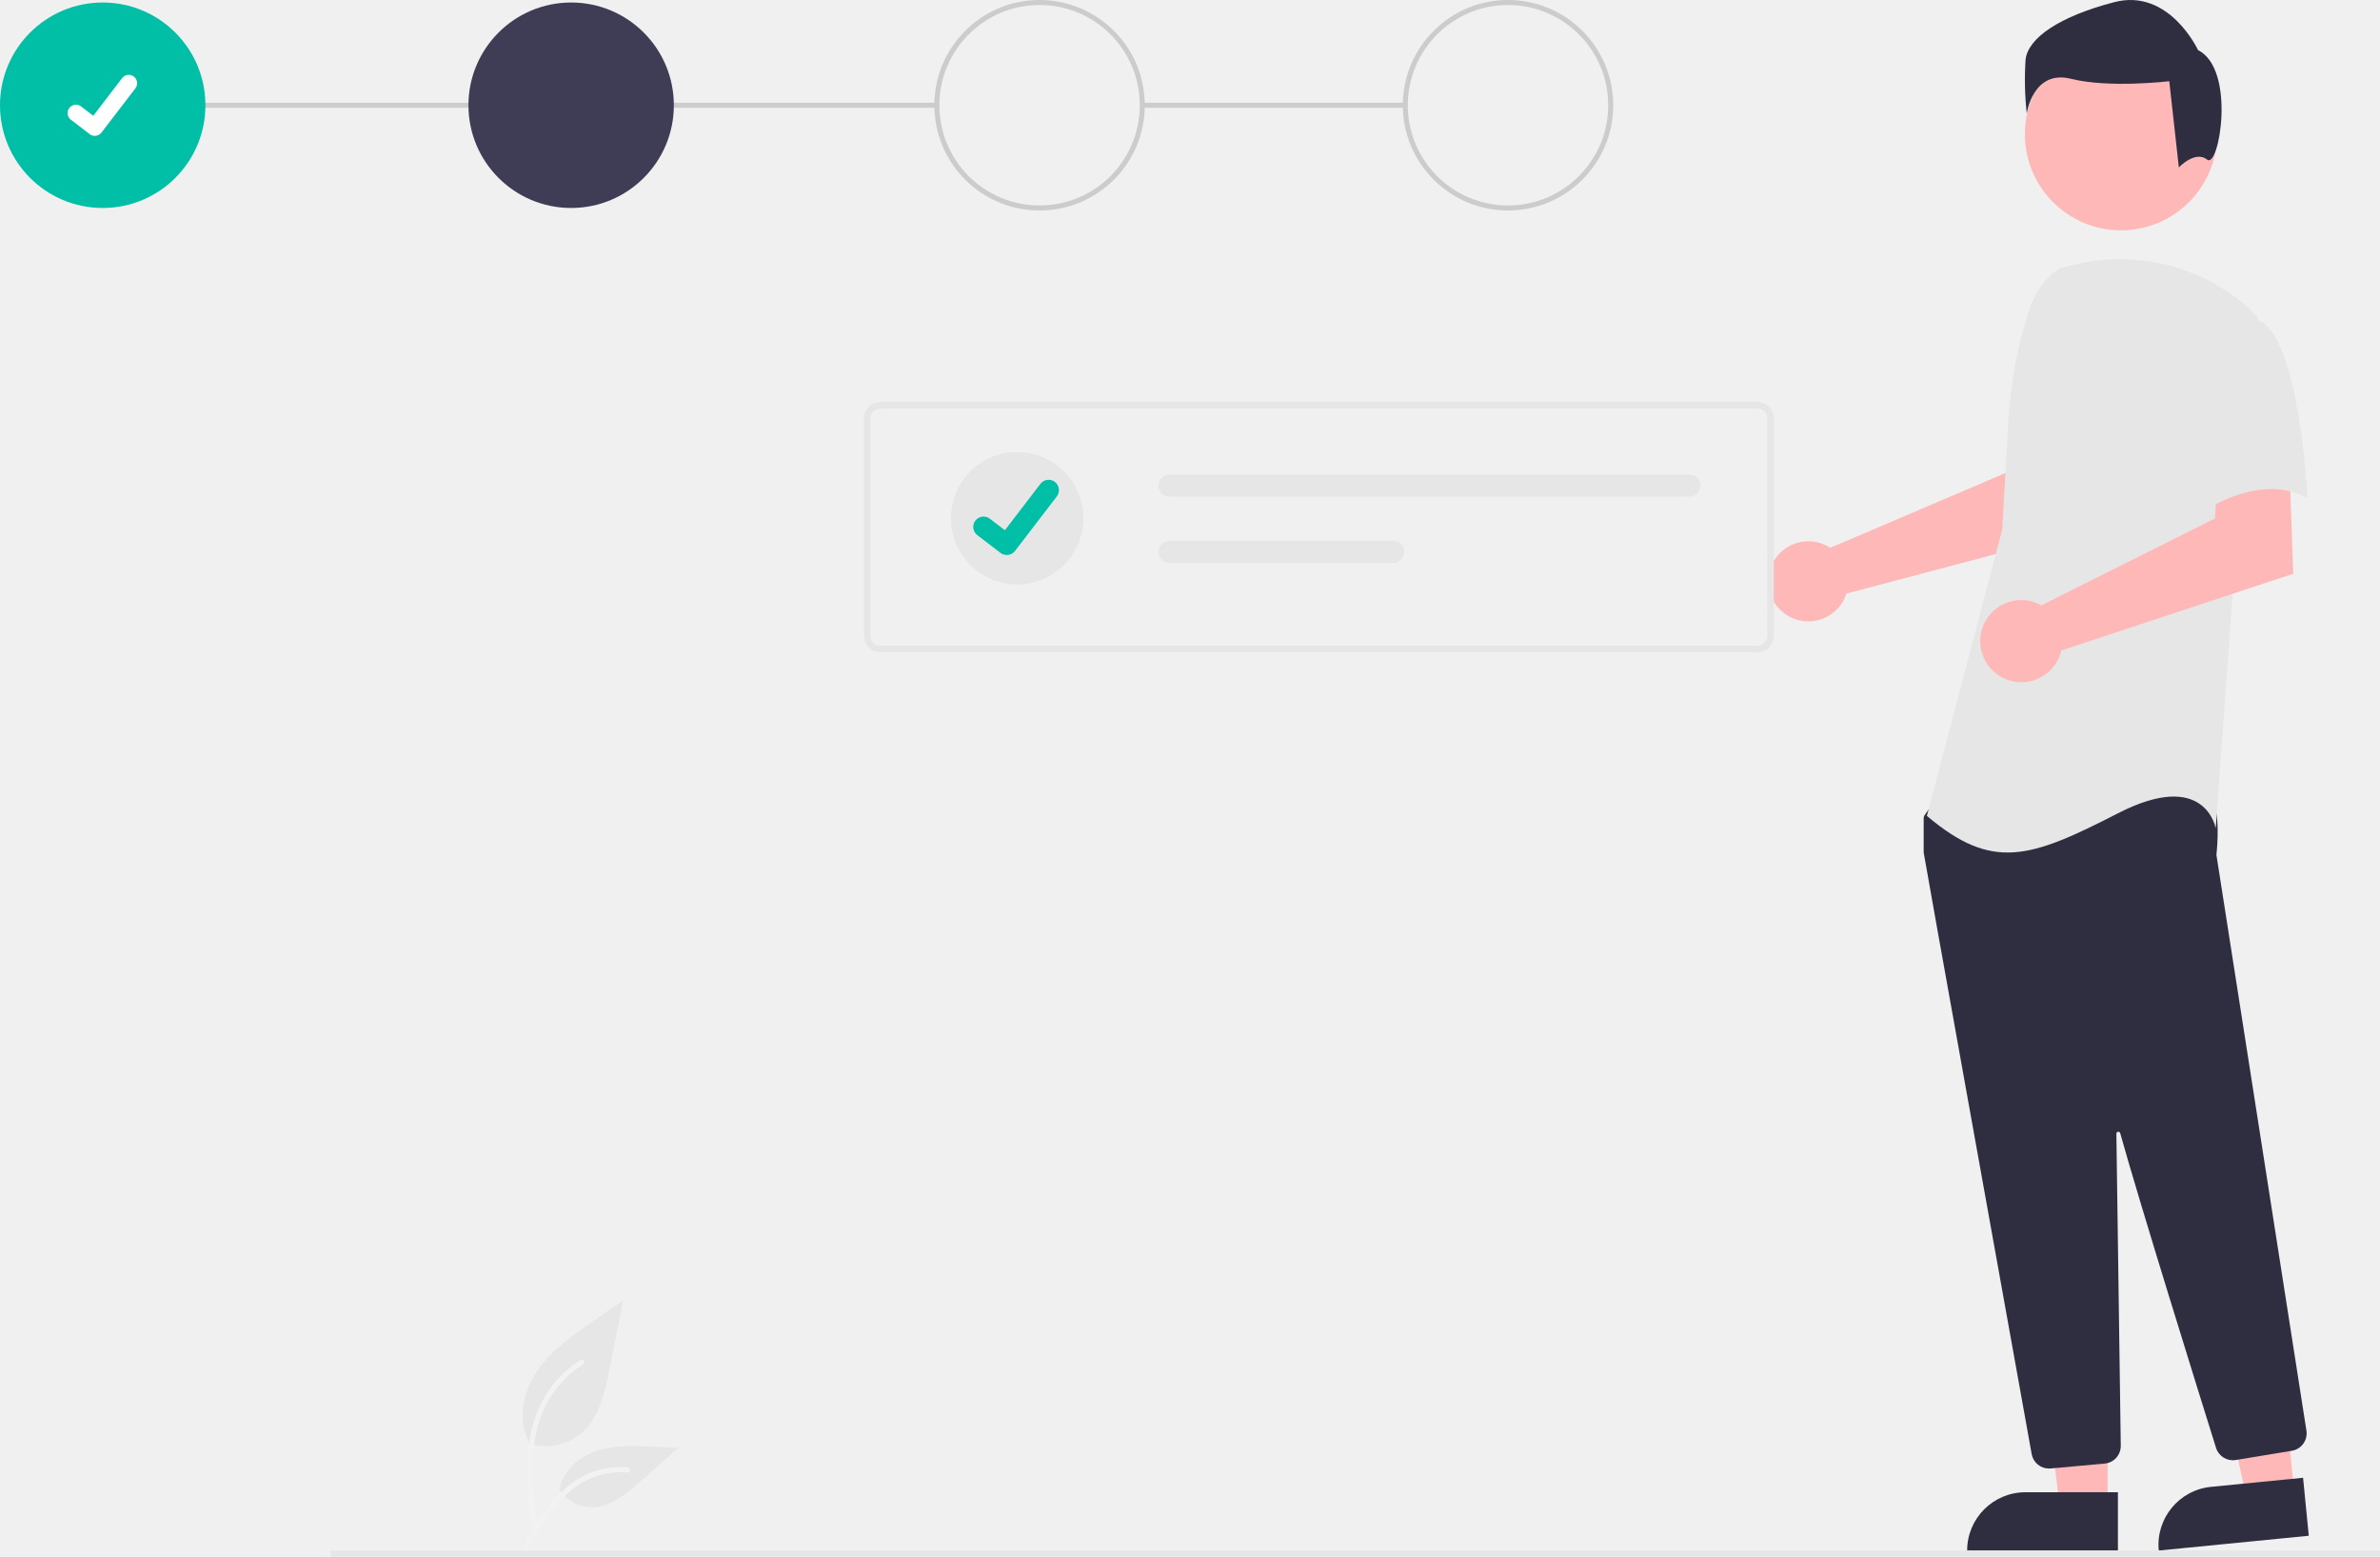
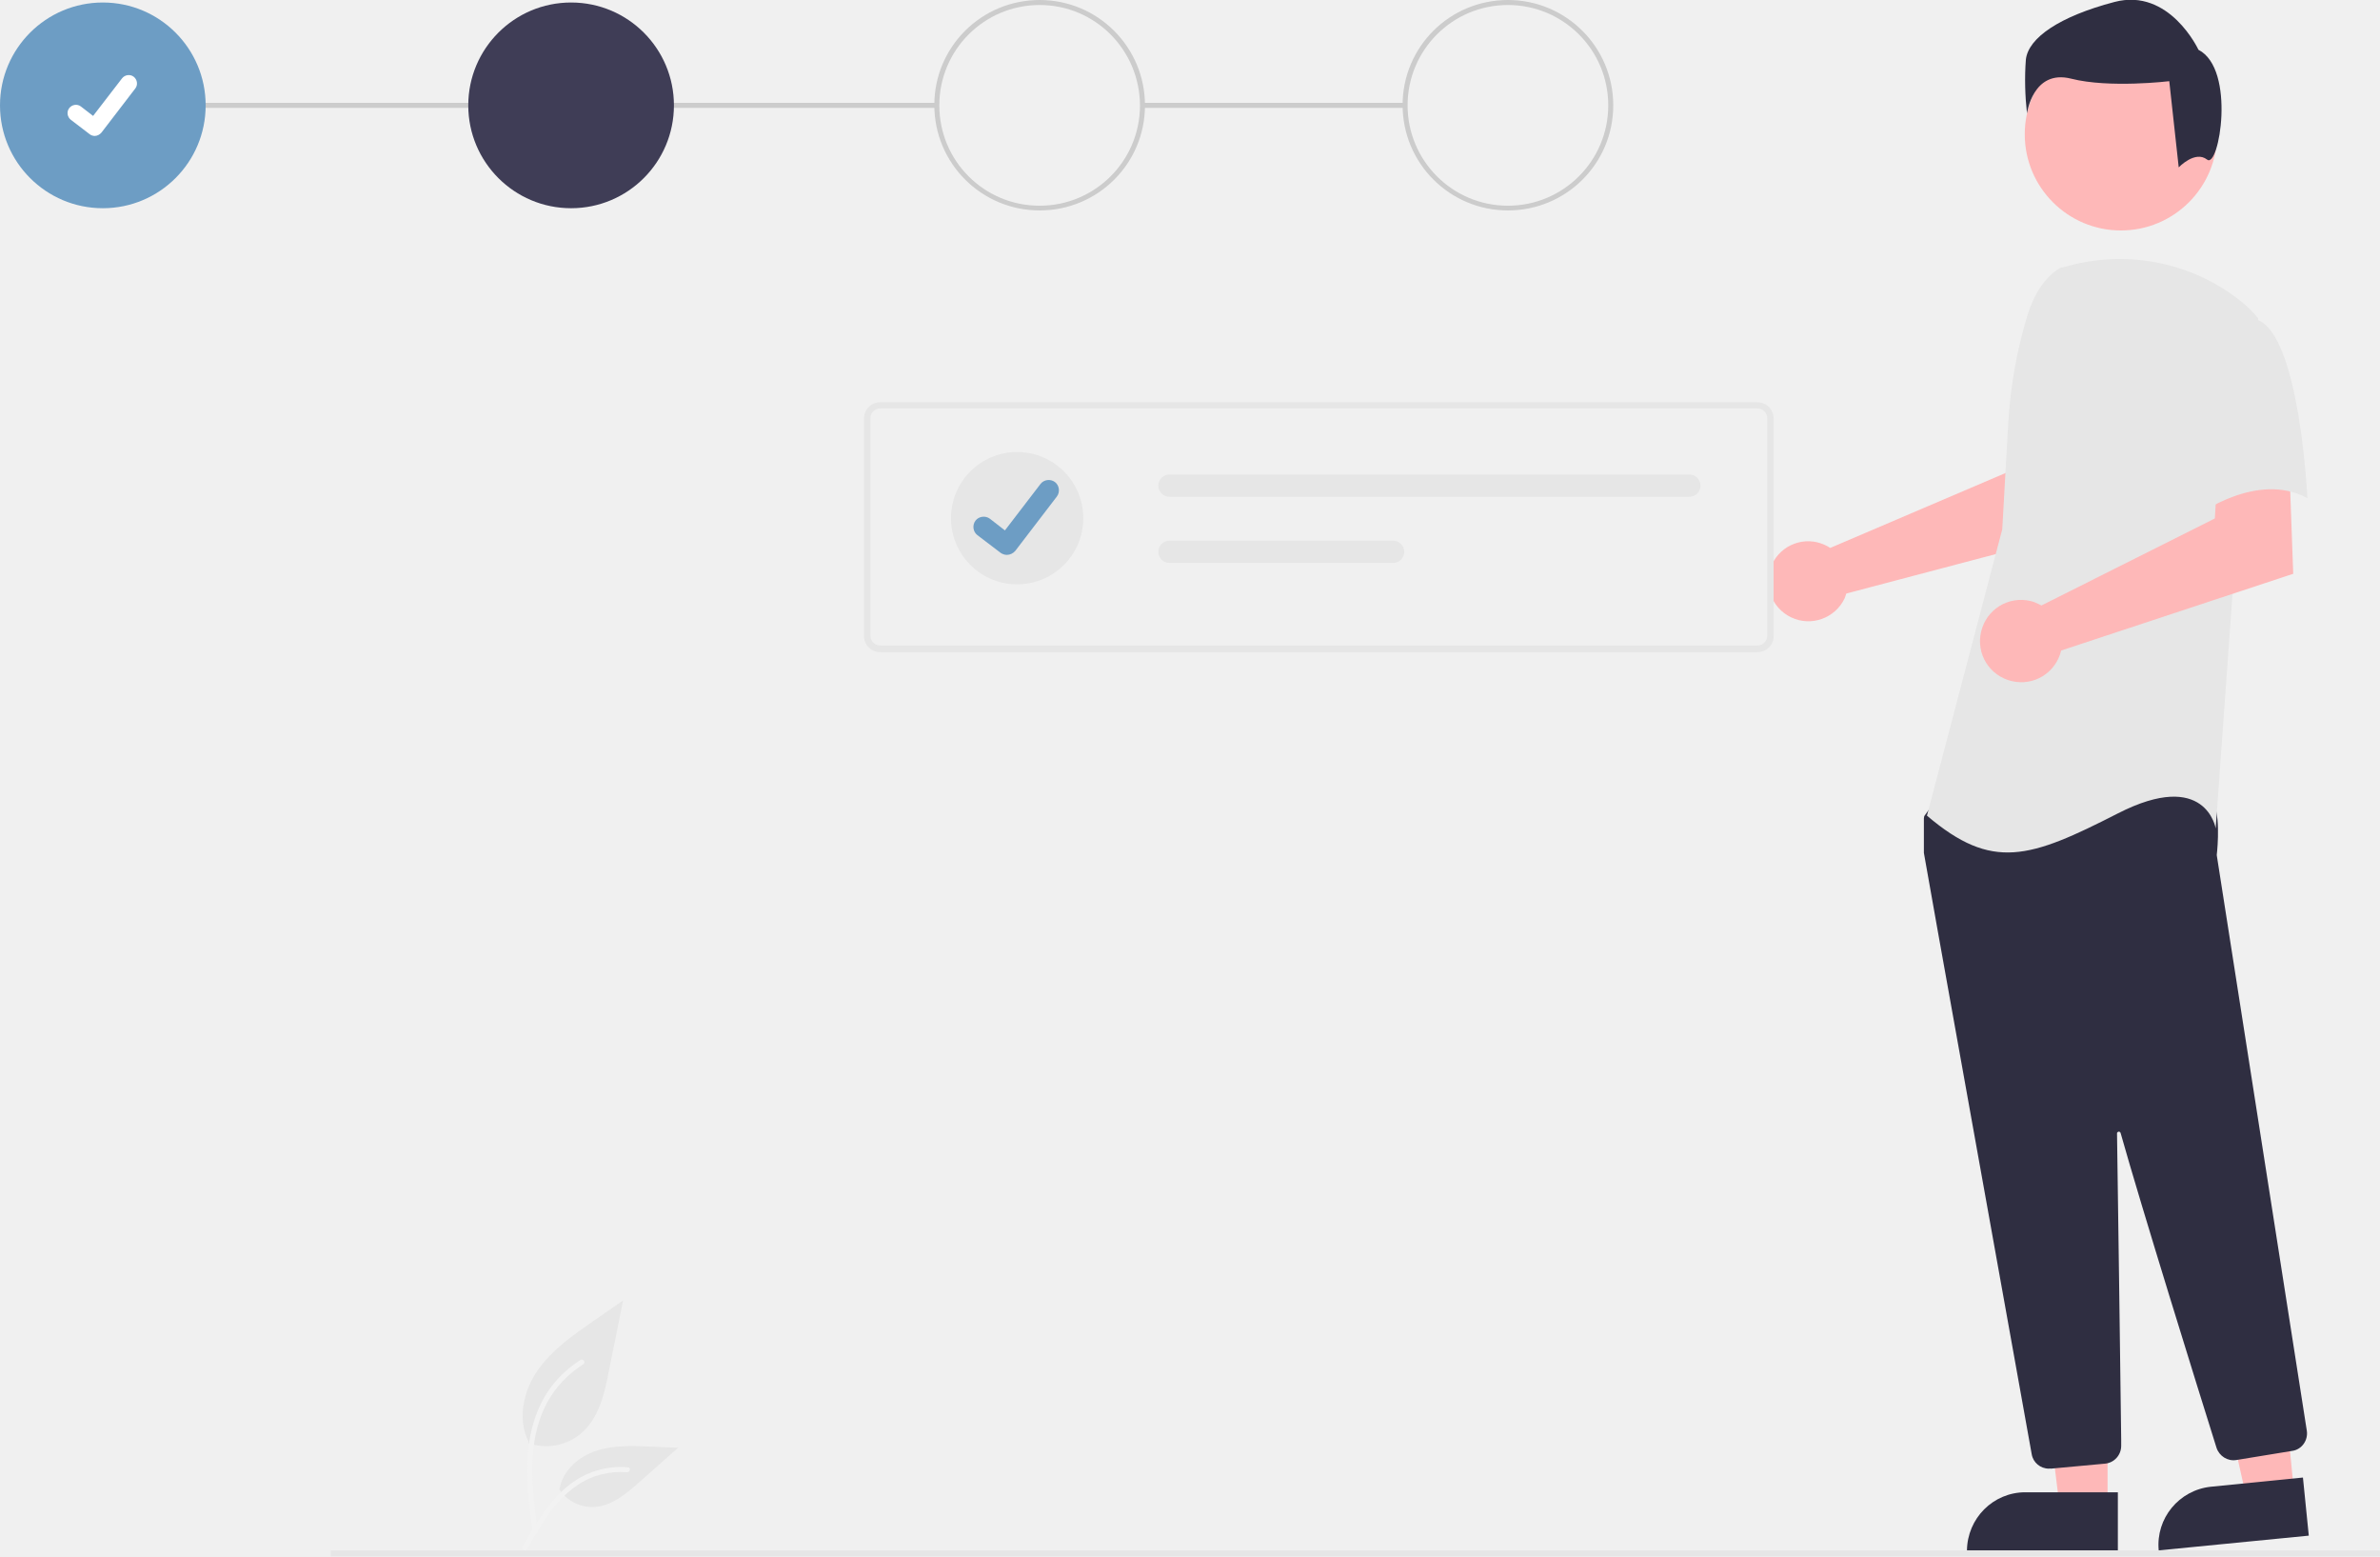
- <svg xmlns="http://www.w3.org/2000/svg" width="856.385" height="559.94" viewBox="0 0 856.385 559.94">
-   <g id="Group_47" data-name="Group 47" transform="translate(-171.808 -222.403)">
-     <g id="Group_43" data-name="Group 43" transform="translate(-222.485 -67.725)">
-       <rect id="Rectangle_113" data-name="Rectangle 113" width="94.644" height="1.803" transform="translate(805.32 327.084)" fill="#ccc" />
-       <rect id="Rectangle_114" data-name="Rectangle 114" width="300.158" height="1.803" transform="translate(431.249 327.084)" fill="#ccc" />
-       <circle id="Ellipse_115" data-name="Ellipse 115" cx="36.956" cy="36.956" r="36.956" transform="translate(394.293 291.029)" fill="#00bfa6" />
-       <circle id="Ellipse_116" data-name="Ellipse 116" cx="36.956" cy="36.956" r="36.956" transform="translate(562.85 291.029)" fill="#3f3d56" />
-       <path id="Path_748-320" data-name="Path 748" d="M873,259.344a37.858,37.858,0,1,1,37.858-37.858A37.858,37.858,0,0,1,873,259.344Zm0-73.913a36.055,36.055,0,1,0,36.055,36.055A36.055,36.055,0,0,0,873,185.431Z" transform="translate(-104.641 106.5)" fill="#ccc" />
-       <path id="Path_749-321" data-name="Path 749" d="M1060,259.344a37.858,37.858,0,1,1,37.858-37.858A37.858,37.858,0,0,1,1060,259.344Zm0-73.913a36.055,36.055,0,1,0,36.055,36.055A36.055,36.055,0,0,0,1060,185.431Z" transform="translate(-123.084 106.5)" fill="#ccc" />
-       <path id="Path_395-322" data-name="Path 395" d="M304.255,236.95a2.993,2.993,0,0,1-1.8-.6l-.032-.024-6.783-5.188a3.014,3.014,0,0,1,3.668-4.784l4.393,3.369,10.381-13.544a3.013,3.013,0,0,1,4.224-.558h0l-.064.089.066-.089a3.016,3.016,0,0,1,.557,4.225l-12.211,15.923a3.015,3.015,0,0,1-2.4,1.175Z" transform="translate(124.149 102.054)" fill="#fff" />
-     </g>
-     <g id="Group_24" data-name="Group 24" transform="translate(808.073 222.403)">
-       <path id="Path_552-323" data-name="Path 552" d="M314.19,545.413a14.214,14.214,0,0,1,1.987,1.108l63.154-26.954,2.253-16.636,25.235-.155-1.491,38.158-83.357,22.047a14.939,14.939,0,0,1-.631,1.7,14.411,14.411,0,1,1-7.151-19.265Z" transform="translate(-293.875 -349.453)" fill="#feb8b8" />
-       <path id="Path_553-324" data-name="Path 553" d="M312.83,797.912H295.567l-8.212-66.584h25.477Z" transform="translate(-190.709 -256.191)" fill="#feb8b8" />
-       <path id="Path_554-325" data-name="Path 554" d="M305.692,775.115h33.292v20.955H284.73a20.962,20.962,0,0,1,20.962-20.962h0Z" transform="translate(-213.164 -238.326)" fill="#2f2e41" />
-       <path id="Path_555-326" data-name="Path 555" d="M271.557,794.354l-17.178,1.69-14.7-65.458,25.355-2.491Z" transform="translate(-82.3 -257.51)" fill="#feb8b8" />
-       <path id="Path_556-327" data-name="Path 556" d="M254.863,774.674l33.126-3.263,2.054,20.857-53.981,5.317a20.958,20.958,0,0,1,18.8-22.911Z" transform="translate(-95.55 -239.834)" fill="#2f2e41" />
-       <ellipse id="Ellipse_84" data-name="Ellipse 84" cx="34.583" cy="34.583" rx="34.583" ry="34.583" transform="translate(92.343 13.688)" fill="#feb8b8" />
-       <path id="Path_557-328" data-name="Path 557" d="M281.584,839.584a6.3,6.3,0,0,1-6.217-5.21c-8.929-49.59-38.141-211.772-38.84-216.268a1.991,1.991,0,0,1-.023-.312V605.7a2.1,2.1,0,0,1,.393-1.228l3.858-5.4a2.082,2.082,0,0,1,1.611-.88c22-1.031,94.036-4.054,97.516.294h0c3.495,4.365,2.253,17.611,1.971,20.22l.014.272L374.233,825.96A6.353,6.353,0,0,1,369,833.19l-20.214,3.33a6.366,6.366,0,0,1-7.076-4.355c-6.252-19.978-27.216-87.184-34.482-113.19a.7.7,0,0,0-1.381.2c.363,24.79,1.24,88.036,1.549,109.881l.032,2.353a6.362,6.362,0,0,1-5.763,6.387l-19.492,1.766A5.871,5.871,0,0,1,281.584,839.584Z" transform="translate(-180.584 -311.329)" fill="#2f2e41" />
-       <path id="Path_99-329" data-name="Path 99" d="M296.727,463.319c-6.035,3.588-9.647,10.18-11.719,16.9a160.072,160.072,0,0,0-6.877,38.242L275.94,557.32,248.827,660.348c23.5,19.883,37.053,15.363,68.686-.9s35.247,5.422,35.247,5.422l6.325-87.663,9.037-95.793a42.485,42.485,0,0,0-6.846-6.581,69.923,69.923,0,0,0-59.761-12.673Z" transform="translate(-191.749 -366.866)" fill="#e6e6e6" />
-       <path id="Path_558-330" data-name="Path 558" d="M259.825,562.029a14.828,14.828,0,0,1,2.112.986l62.447-31.259,1.036-16.933,25.759-1.776,1.38,38.6-83.45,27.6a14.784,14.784,0,1,1-9.283-17.223Z" transform="translate(-163.653 -345.262)" fill="#feb8b8" />
-       <path id="Path_101-331" data-name="Path 101" d="M269.34,476.085c15.363,5.422,18.071,64.171,18.071,64.171-18.075-9.941-39.765,6.326-39.765,6.326s-4.518-15.365-9.941-35.246a34.54,34.54,0,0,1,7.229-32.535S253.975,470.66,269.34,476.085Z" transform="translate(-93.417 -361.105)" fill="#e6e6e6" />
-       <path id="Path_102-332" data-name="Path 102" d="M323.823,451.3c-4.309-3.447-10.187,2.816-10.187,2.816L310.189,423.1s-21.543,2.581-35.334-.862-15.943,12.5-15.943,12.5a110.654,110.654,0,0,1-.431-19.391c.862-7.756,12.064-15.512,31.885-20.683S320.528,411.9,320.528,411.9C334.324,418.789,328.137,454.751,323.823,451.3Z" transform="translate(-165.894 -393.886)" fill="#2f2e41" />
-     </g>
-     <rect id="Rectangle_110" data-name="Rectangle 110" width="737.385" height="2.19" transform="translate(290.808 780.153)" fill="#e6e6e6" />
-     <path id="Path_438-333" data-name="Path 438" d="M265.082,644.111a19.474,19.474,0,0,0,18.806-3.313c6.587-5.528,8.652-14.636,10.332-23.07l4.97-24.945-10.405,7.165c-7.483,5.152-15.134,10.47-20.316,17.933s-7.443,17.651-3.28,25.726" transform="translate(96.861 97.368)" fill="#e6e6e6" />
-     <path id="Path_439-334" data-name="Path 439" d="M267.682,718.34c-1.31-9.542-2.657-19.206-1.738-28.85.816-8.565,3.429-16.93,8.749-23.789a39.574,39.574,0,0,1,10.153-9.2c1.015-.641,1.95.968.939,1.606A37.622,37.622,0,0,0,270.9,676.062c-3.24,8.241-3.76,17.224-3.2,25.977.338,5.294,1.053,10.553,1.774,15.805a.964.964,0,0,1-.65,1.144.936.936,0,0,1-1.144-.65Z" transform="translate(95.868 55.076)" fill="#f2f2f2" />
-     <path id="Path_442-335" data-name="Path 442" d="M289.28,713.477a14.336,14.336,0,0,0,12.491,6.447c6.323-.3,11.595-4.713,16.34-8.9l14.036-12.392-9.289-.444c-6.68-.32-13.533-.618-19.9,1.442s-12.231,7.018-13.394,13.6" transform="translate(83.697 44.629)" fill="#e6e6e6" />
-     <path id="Path_443-336" data-name="Path 443" d="M262.887,747.524c6.3-11.156,13.618-23.555,26.685-27.518a29.779,29.779,0,0,1,11.224-1.159c1.192.1.894,1.94-.3,1.837a27.665,27.665,0,0,0-17.912,4.739c-5.051,3.438-8.983,8.217-12.311,13.286-2.039,3.1-3.865,6.341-5.691,9.573C264,749.314,262.3,748.569,262.887,747.524Z" transform="translate(96.961 31.377)" fill="#f2f2f2" />
-     <g id="Group_46" data-name="Group 46" transform="translate(2 7)">
-       <path id="Path_138-337" data-name="Path 138" d="M911.208,622.87H595.519a5.853,5.853,0,0,1-5.846-5.846V538.715a5.853,5.853,0,0,1,5.846-5.846H911.208a5.853,5.853,0,0,1,5.846,5.846v78.309A5.853,5.853,0,0,1,911.208,622.87ZM595.519,535.208a3.512,3.512,0,0,0-3.508,3.508v78.309a3.511,3.511,0,0,0,3.508,3.508H911.208a3.511,3.511,0,0,0,3.508-3.508V538.715a3.511,3.511,0,0,0-3.508-3.508Z" transform="translate(-108.981 -172.87)" fill="#e6e6e6" />
-       <path id="Path_139-338" data-name="Path 139" d="M690.369,556.72a3.969,3.969,0,1,0,0,7.938H877.477a3.969,3.969,0,0,0,0-7.938Z" transform="translate(-99.78 -170.602)" fill="#e6e6e6" />
-       <path id="Path_140-339" data-name="Path 140" d="M690.369,578.466a3.969,3.969,0,1,0,0,7.938h80.513a3.969,3.969,0,1,0,0-7.938Z" transform="translate(-99.78 -168.533)" fill="#e6e6e6" />
-       <g id="Group_45" data-name="Group 45">
-         <circle id="Ellipse_18" data-name="Ellipse 18" cx="23.814" cy="23.814" r="23.814" transform="translate(512 378)" fill="#e6e6e6" />
-         <path id="Path_395-2-340" data-name="Path 395" d="M306.53,242.049a3.689,3.689,0,0,1-2.219-.738l-.04-.03-8.358-6.394a3.714,3.714,0,0,1,4.52-5.9l5.414,4.151,12.793-16.69a3.713,3.713,0,0,1,5.205-.688h0l-.079.11.082-.11a3.717,3.717,0,0,1,.687,5.206L309.488,240.6a3.715,3.715,0,0,1-2.954,1.448Z" transform="translate(225.541 173)" fill="#00bfa6" />
-       </g>
-     </g>
+ <svg xmlns="http://www.w3.org/2000/svg" version="1.1" id="Capa_1" x="0px" y="0px" viewBox="0 0 856.4 559.9" style="enable-background:new 0 0 856.4 559.9;" xml:space="preserve">
+   <style type="text/css">
+ 	.st0{fill:#CCCCCC;}
+ 	.st1{fill:#6D9DC4;}
+ 	.st2{fill:#3F3D56;}
+ 	.st3{fill:#FFFFFF;}
+ 	.st4{fill:#FEB8B8;}
+ 	.st5{fill:#2F2E41;}
+ 	.st6{fill:#E6E6E6;}
+ 	.st7{fill:#F2F2F2;}
+ </style>
+   <rect id="Rectangle_113" x="411" y="37" class="st0" width="94.6" height="1.8" />
+   <rect id="Rectangle_114" x="37" y="37" class="st0" width="300.2" height="1.8" />
+   <circle id="Ellipse_115" class="st1" cx="37" cy="37.9" r="37" />
+   <circle id="Ellipse_116" class="st2" cx="205.5" cy="37.9" r="37" />
+   <path id="Path_748-320" class="st0" d="M374.1,75.7c-20.9,0-37.9-16.9-37.9-37.9S353.2,0,374.1,0s37.9,16.9,37.9,37.9  S395,75.7,374.1,75.7C374.1,75.7,374.1,75.7,374.1,75.7z M374.1,1.8c-19.9,0-36.1,16.1-36.1,36.1s16.1,36.1,36.1,36.1  c19.9,0,36.1-16.1,36.1-36.1l0,0C410.1,17.9,394,1.8,374.1,1.8z" />
+   <path id="Path_749-321" class="st0" d="M542.6,75.7c-20.9,0-37.9-16.9-37.9-37.9S521.7,0,542.6,0c20.9,0,37.9,16.9,37.9,37.9  S563.5,75.7,542.6,75.7L542.6,75.7z M542.6,1.8c-19.9,0-36.1,16.1-36.1,36.1c0,19.9,16.1,36.1,36.1,36.1c19.9,0,36.1-16.1,36.1-36.1  S562.5,1.8,542.6,1.8L542.6,1.8z" />
+   <path id="Path_395-322" class="st3" d="M34.1,48.9c-0.6,0-1.3-0.2-1.8-0.6l0,0l-6.8-5.2c-1.3-1-1.6-2.9-0.6-4.2  c1-1.3,2.9-1.6,4.2-0.6l4.4,3.4l10.4-13.5c1-1.3,2.9-1.6,4.2-0.6l0,0l-0.1,0.1l0.1-0.1c1.3,1,1.6,2.9,0.6,4.2L36.5,47.7  C35.9,48.4,35,48.9,34.1,48.9L34.1,48.9z" />
+   <g id="Group_24" transform="translate(808.073 222.403)">
+     <path id="Path_552-323" class="st4" d="M-151.5-26.4c0.7,0.3,1.4,0.7,2,1.1l63.2-27l2.3-16.6l25.2-0.2l-1.5,38.2l-83.4,22   c-0.2,0.6-0.4,1.1-0.6,1.7c-3.4,7.2-12,10.3-19.2,6.9c-7.2-3.4-10.3-12-6.9-19.2C-167.1-26.5-158.7-29.7-151.5-26.4L-151.5-26.4z" />
+     <path id="Path_553-324" class="st4" d="M-49.7,319.3H-67l-8.2-66.6h25.5L-49.7,319.3z" />
+     <path id="Path_554-325" class="st5" d="M-79.3,314.4H-46v21h-54.3C-100.2,323.8-90.9,314.4-79.3,314.4L-79.3,314.4L-79.3,314.4z" />
+     <path id="Path_555-326" class="st4" d="M17.4,314.4l-17.2,1.7l-14.7-65.5l25.4-2.5L17.4,314.4z" />
+     <path id="Path_556-327" class="st5" d="M-12.5,312.4l33.1-3.3l2.1,20.9l-54,5.3C-32.4,323.8-24,313.6-12.5,312.4L-12.5,312.4z" />
+     <ellipse id="Ellipse_84" class="st4" cx="-44.9" cy="-174.1" rx="34.6" ry="34.6" />
+     <path id="Path_557-328" class="st5" d="M-70.8,305.9c-3.1,0-5.7-2.2-6.2-5.2c-8.9-49.6-38.1-211.8-38.8-216.3c0-0.1,0-0.2,0-0.3V72   c0-0.4,0.1-0.9,0.4-1.2l3.9-5.4c0.4-0.5,1-0.9,1.6-0.9c22-1,94-4.1,97.5,0.3l0,0c3.5,4.4,2.3,17.6,2,20.2l0,0.3l32.4,207   c0.5,3.4-1.8,6.7-5.2,7.2l-20.2,3.3c-3.1,0.5-6.1-1.4-7.1-4.4c-6.3-20-27.2-87.2-34.5-113.2c-0.1-0.4-0.5-0.6-0.8-0.5   c-0.3,0.1-0.6,0.4-0.5,0.7c0.4,24.8,1.2,88,1.5,109.9l0,2.4c0,3.3-2.5,6.1-5.8,6.4l-19.5,1.8C-70.4,305.8-70.6,305.9-70.8,305.9z" />
+     <path id="Path_99-329" class="st6" d="M-66.8-126c-6,3.6-9.6,10.2-11.7,16.9c-3.8,12.4-6.1,25.3-6.9,38.2l-2.2,38.9l-27.1,103   C-91.2,91-77.7,86.4-46,70.2s35.2,5.4,35.2,5.4l6.3-87.7l9-95.8c-2-2.4-4.3-4.7-6.8-6.6c-16.9-13.2-39-17.8-59.8-12.7L-66.8-126z" />
+     <path id="Path_558-330" class="st4" d="M-75.6-5.6c0.7,0.3,1.4,0.6,2.1,1l62.4-31.3l1-16.9l25.8-1.8L17.1-16l-83.5,27.6   c-1.9,8-9.8,12.9-17.8,11c-8-1.9-12.9-9.8-11-17.8c1.9-8,9.8-12.9,17.8-11C-76.8-6-76.2-5.9-75.6-5.6L-75.6-5.6z" />
+     <path id="Path_101-331" class="st6" d="M4.1-107.4c15.4,5.4,18.1,64.2,18.1,64.2c-18.1-9.9-39.8,6.3-39.8,6.3s-4.5-15.4-9.9-35.2   c-3.3-11.4-0.6-23.6,7.2-32.5C-20.3-104.7-11.2-112.8,4.1-107.4z" />
+     <path id="Path_102-332" class="st5" d="M-13.9-165c-4.3-3.4-10.2,2.8-10.2,2.8l-3.4-31c0,0-21.5,2.6-35.3-0.9s-15.9,12.5-15.9,12.5   c-0.7-6.4-0.9-12.9-0.4-19.4c0.9-7.8,12.1-15.5,31.9-20.7s30.2,17.2,30.2,17.2C-3.4-197.5-9.6-161.5-13.9-165z" />
  </g>
+   <rect id="Rectangle_110" x="119" y="557.7" class="st6" width="737.4" height="2.2" />
+   <path id="Path_438-333" class="st6" d="M190.1,519.1c6.4,2.3,13.5,1,18.8-3.3c6.6-5.5,8.7-14.6,10.3-23.1l5-24.9l-10.4,7.2  c-7.5,5.2-15.1,10.5-20.3,17.9s-7.4,17.7-3.3,25.7" />
+   <path id="Path_439-334" class="st7" d="M191.7,551c-1.3-9.5-2.7-19.2-1.7-28.8c0.8-8.6,3.4-16.9,8.7-23.8c2.8-3.6,6.3-6.7,10.2-9.2  c1-0.6,2,1,0.9,1.6c-6.7,4.3-12,10.5-14.9,18c-3.2,8.2-3.8,17.2-3.2,26c0.3,5.3,1.1,10.6,1.8,15.8c0.1,0.5-0.2,1-0.6,1.1  C192.4,551.8,191.9,551.5,191.7,551L191.7,551z" />
+   <path id="Path_442-335" class="st6" d="M201.2,535.7c2.8,4.2,7.5,6.6,12.5,6.4c6.3-0.3,11.6-4.7,16.3-8.9l14-12.4l-9.3-0.4  c-6.7-0.3-13.5-0.6-19.9,1.4s-12.2,7-13.4,13.6" />
+   <path id="Path_443-336" class="st7" d="M188,556.5c6.3-11.2,13.6-23.6,26.7-27.5c3.6-1.1,7.4-1.5,11.2-1.2c1.2,0.1,0.9,1.9-0.3,1.8  c-6.3-0.5-12.7,1.1-17.9,4.7c-5.1,3.4-9,8.2-12.3,13.3c-2,3.1-3.9,6.3-5.7,9.6C189.2,558.3,187.5,557.5,188,556.5z" />
+   <path id="Path_138-337" class="st6" d="M632.4,234.6H316.7c-3.2,0-5.8-2.6-5.8-5.8v-78.3c0-3.2,2.6-5.8,5.8-5.8h315.7  c3.2,0,5.8,2.6,5.8,5.8v78.3C638.3,232,635.6,234.6,632.4,234.6z M316.7,146.9c-1.9,0-3.5,1.6-3.5,3.5v78.3c0,1.9,1.6,3.5,3.5,3.5  h315.7c1.9,0,3.5-1.6,3.5-3.5v-78.3c0-1.9-1.6-3.5-3.5-3.5L316.7,146.9z" />
+   <path id="Path_139-338" class="st6" d="M420.8,170.7c-2.2,0-4,1.8-4,4c0,2.2,1.8,4,4,4c0,0,0,0,0,0h187.1c2.2,0,4-1.8,4-4  c0-2.2-1.8-4-4-4H420.8z" />
+   <path id="Path_140-339" class="st6" d="M420.8,194.5c-2.2,0-4,1.8-4,4c0,2.2,1.8,4,4,4c0,0,0,0,0,0h80.5c2.2,0,4-1.8,4-4  c0-2.2-1.8-4-4-4c0,0,0,0,0,0H420.8z" />
+   <circle id="Ellipse_18" class="st6" cx="366" cy="186.4" r="23.8" />
+   <path id="Path_395-2-340" class="st1" d="M362.3,199.6c-0.8,0-1.6-0.3-2.2-0.7l0,0l-8.4-6.4c-1.6-1.2-1.9-3.6-0.7-5.2  s3.6-1.9,5.2-0.7l5.4,4.2l12.8-16.7c1.2-1.6,3.6-1.9,5.2-0.7l0,0l-0.1,0.1l0.1-0.1c1.6,1.2,1.9,3.6,0.7,5.2l-15,19.6  C364.5,199.1,363.4,199.6,362.3,199.6L362.3,199.6z" />
</svg>
